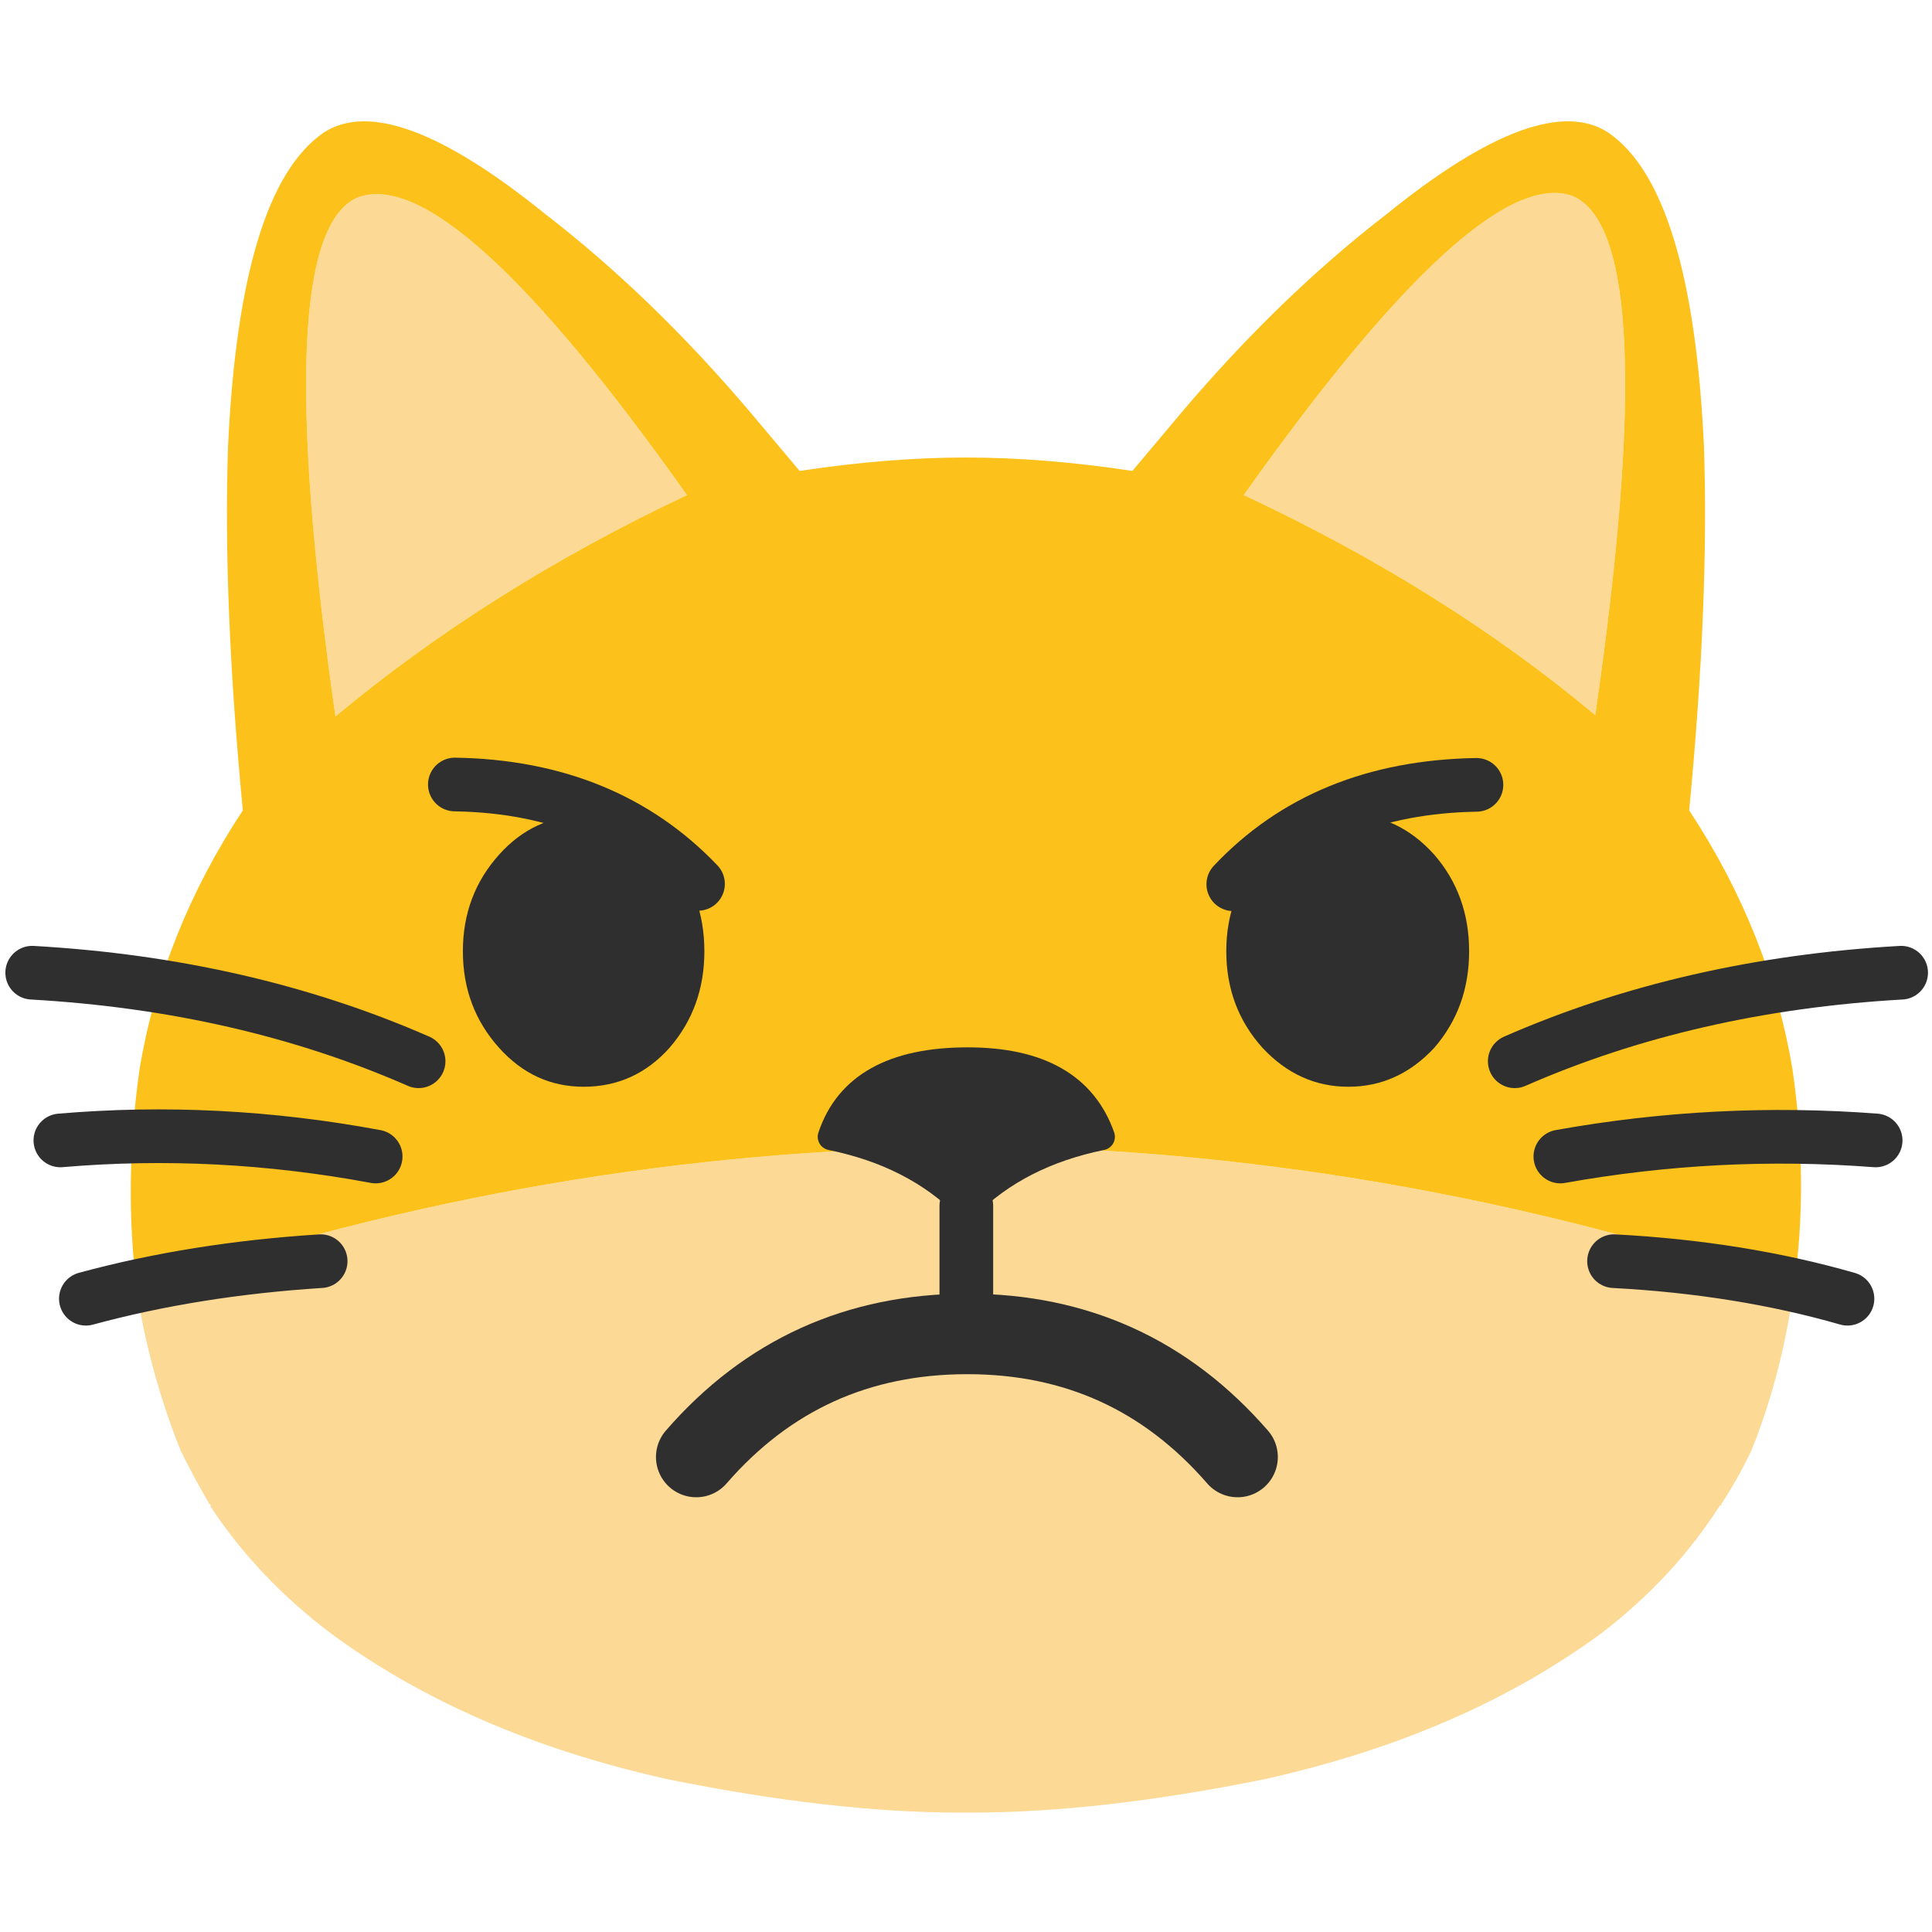
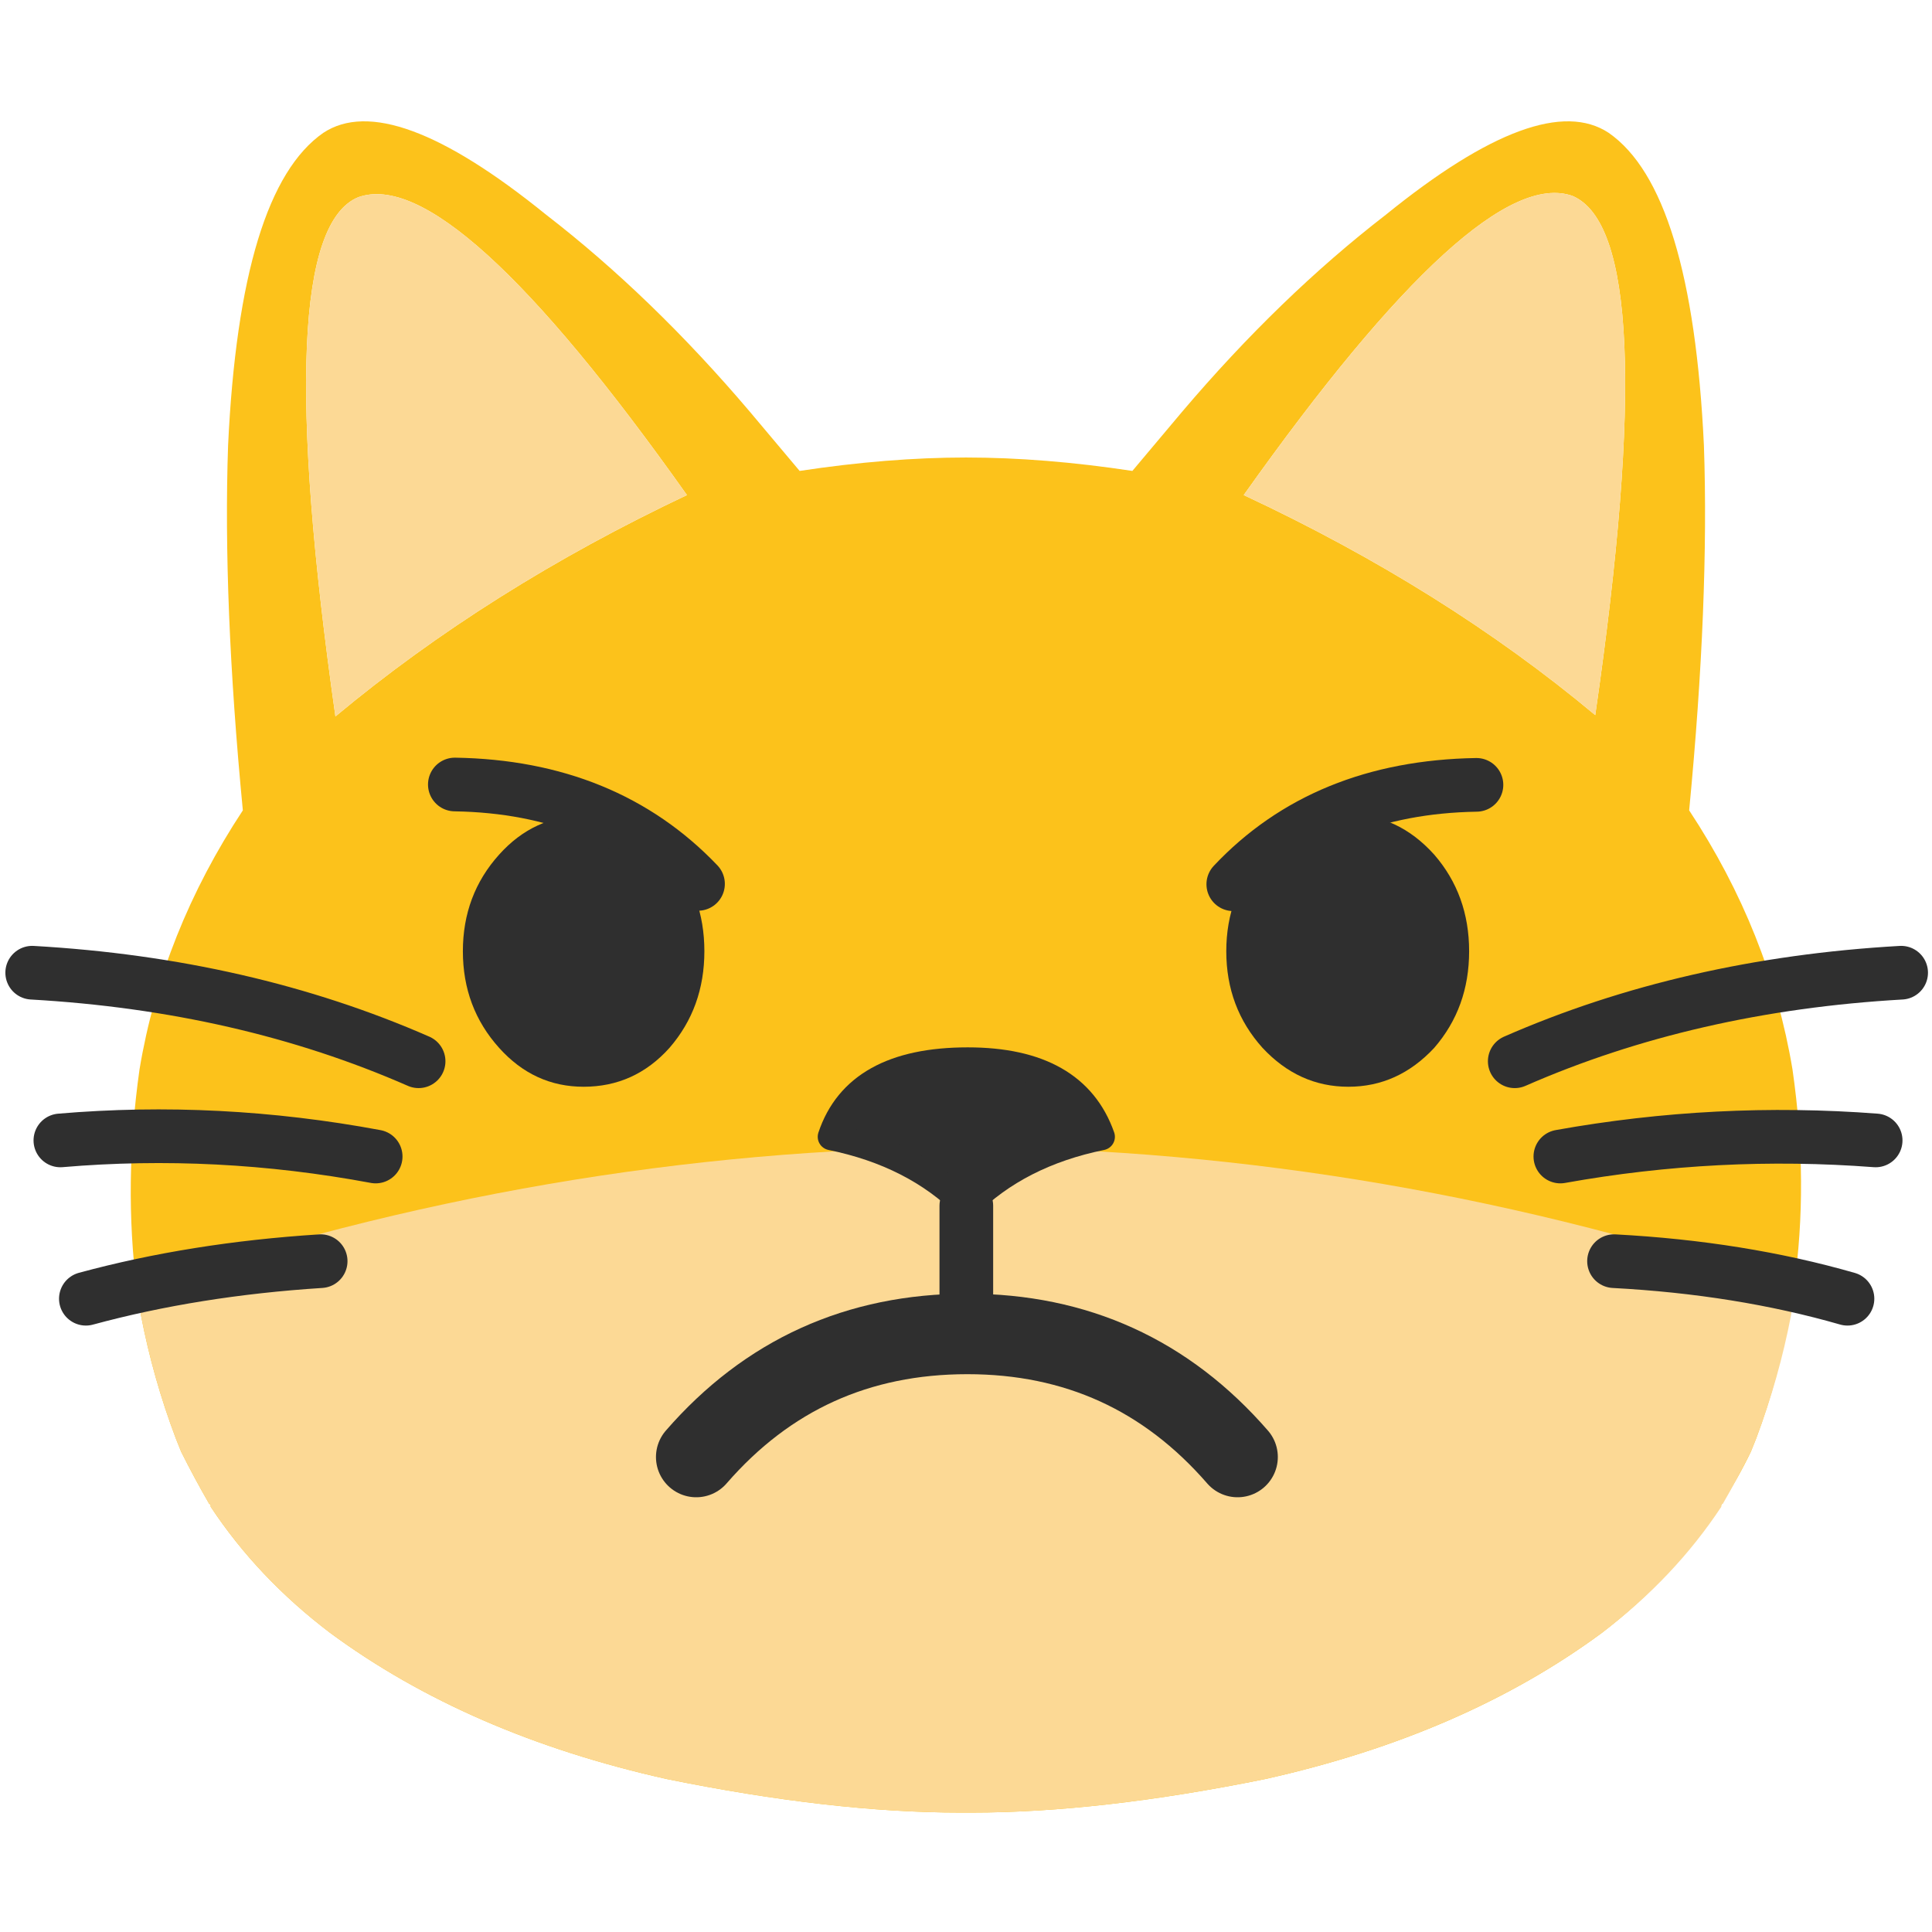
<svg xmlns="http://www.w3.org/2000/svg" xmlns:xlink="http://www.w3.org/1999/xlink" version="1.1" preserveAspectRatio="none" x="0px" y="0px" width="72px" height="72px" viewBox="0 0 72 72">
  <defs>
    <g id="Layer0_0_FILL">
-       <path fill="#FCD995" stroke="none" d=" M 66.7 48.95 Q 66.808 48.498 66.85 48 51.659 42.829 36 42.7 L 36 42.75 Q 20.35 42.85 5.1 48.05 5.2 48.5 5.25 49 5.7 51.35 6.55 53.6 6.65 53.85 6.75 54.1 7.25 55.1 7.8 56.05 7.85 56.05 7.85 56.1 L 7.85 56.15 Q 9.6 58.8 12.3 60.85 17.45 64.65 24.85 66.3 31 67.55 35.8 67.55 35.9 67.55 36 67.55 36.1 67.55 36.2 67.55 41 67.55 47.15 66.3 54.55 64.65 59.7 60.85 62.376 58.797 64.1 56.1 L 64.15 56.1 Q 64.159 56.074 64.15 56.05 64.764 55.111 65.25 54.1 65.349 53.851 65.45 53.6 66.295 51.344 66.7 48.95 M 25.6 18.45 Q 16.85 6.1 13.35 7.35 9.95 8.75 12.5 26.7 18.2 21.95 25.6 18.45 M 58.6 7.3 Q 55.131 6.079 46.35 18.45 53.811 21.938 59.45 26.65 62.045 8.757 58.6 7.3 Z" />
-       <path fill="#FCC21B" stroke="none" d=" M 44.05 15.35 L 42.2 17.55 Q 38.9 17.05 36 17.05 33.1 17.05 29.8 17.55 L 27.95 15.35 Q 24.3 11.05 20.35 8 14.55 3.3 12.05 4.95 8.95 7.1 8.5 16.6 8.3 22.4 9.05 30.2 6.05 34.75 5.2 39.85 4.6 44.1 5.1 48.05 20.35 42.85 36 42.75 L 36 42.7 Q 51.659 42.829 66.85 48 67.413 44.083 66.8 39.85 65.95 34.75 62.95 30.2 63.7 22.4 63.5 16.6 63.05 7.1 59.95 4.95 57.45 3.3 51.65 8 47.7 11.05 44.05 15.35 M 46.35 18.45 Q 55.131 6.079 58.6 7.3 62.045 8.757 59.45 26.65 53.811 21.938 46.35 18.45 M 13.35 7.35 Q 16.85 6.1 25.6 18.45 18.2 21.95 12.5 26.7 9.95 8.75 13.35 7.35 Z" />
+       <path fill="#FCC21B" stroke="none" d=" M 59.95 4.95 Q 57.45 3.3 51.65 8 47.7 11.05 44.05 15.35 L 42.2 17.55 Q 38.9 17.05 36 17.05 33.1 17.05 29.8 17.55 L 27.95 15.35 Q 24.3 11.05 20.35 8 14.55 3.3 12.05 4.95 8.95 7.1 8.5 16.6 8.3 22.4 9.05 30.2 6.05 34.75 5.2 39.85 4.6 44.1 5.1 48.05 5.2 48.5 5.25 49 5.7 51.35 6.55 53.6 6.65 53.85 6.75 54.1 7.25 55.1 7.8 56.05 7.85 56.05 7.85 56.1 L 7.85 56.15 Q 9.6 58.8 12.3 60.85 17.45 64.65 24.85 66.3 31 67.55 35.8 67.55 35.9 67.55 36 67.55 36.1 67.55 36.2 67.55 41 67.55 47.15 66.3 54.55 64.65 59.7 60.85 62.376 58.797 64.1 56.1 L 64.15 56.1 Q 64.159 56.074 64.15 56.05 64.764 55.111 65.25 54.1 65.349 53.851 65.45 53.6 66.295 51.344 66.7 48.95 66.808 48.498 66.85 48 67.413 44.083 66.8 39.85 65.95 34.75 62.95 30.2 63.7 22.4 63.5 16.6 63.05 7.1 59.95 4.95 M 46.35 18.45 Q 55.131 6.079 58.6 7.3 62.045 8.757 59.45 26.65 53.811 21.938 46.35 18.45 M 13.35 7.35 Q 16.85 6.1 25.6 18.45 18.2 21.95 12.5 26.7 9.95 8.75 13.35 7.35 Z" />
+       <path fill="#FCD995" stroke="none" d=" M 25.6 18.45 Q 16.85 6.1 13.35 7.35 9.95 8.75 12.5 26.7 18.2 21.95 25.6 18.45 M 58.6 7.3 Q 55.131 6.079 46.35 18.45 53.811 21.938 59.45 26.65 62.045 8.757 58.6 7.3 Z" />
+     </g>
+     <g id="Layer0_0_MEMBER_0_FILL">
+       <path fill="#FCD995" stroke="none" d=" M -19.2 39.3 Q -18.35 37.05 -17.9 34.7 -17.85 34.2 -17.75 33.75 -33 28.55 -48.65 28.45 -64.3 28.55 -79.55 33.75 -79.45 34.2 -79.4 34.7 -78.95 37.05 -78.1 39.3 -78 39.55 -77.9 39.8 -77.4 40.8 -76.85 41.75 -76.8 41.75 -76.8 41.8 L -76.8 41.85 Q -75.05 44.5 -72.35 46.55 -67.2 50.35 -59.8 52 -53.65 53.25 -48.85 53.25 -48.75 53.25 -48.65 53.25 -48.55 53.25 -48.45 53.25 -43.65 53.25 -37.5 52 -30.1 50.35 -24.95 46.55 -22.25 44.5 -20.5 41.85 L -20.5 41.8 Q -20.5 41.75 -20.45 41.75 -19.9 40.8 -19.4 39.8 -19.3 39.55 -19.2 39.3 Z" />
    </g>
    <g id="Layer0_2_FILL">
      <path fill="#2F2F2F" stroke="none" d=" M 31.2 43.1 Q 34.15 43.7 36 45.55 37.85 43.7 40.8 43.1 39.85 40.4 36.05 40.4 32.1 40.4 31.2 43.1 Z" />
    </g>
    <g id="Layer0_3_FILL">
      <path fill="#2F2F2F" stroke="none" d=" M 18.6 31.85 Q 17.25 33.35 17.25 35.45 17.25 37.55 18.6 39.05 19.9 40.5 21.75 40.5 23.65 40.5 24.95 39.05 26.25 37.55 26.25 35.45 26.25 33.35 24.95 31.85 23.65 30.4 21.75 30.4 19.9 30.4 18.6 31.85 M 47.05 39.05 Q 48.4 40.5 50.25 40.5 52.1 40.5 53.45 39.05 54.75 37.55 54.75 35.45 54.75 33.35 53.45 31.85 52.1 30.35 50.25 30.35 48.4 30.35 47.05 31.85 45.7 33.35 45.7 35.45 45.7 37.55 47.05 39.05 Z" />
    </g>
-     <path id="Layer0_0_1_STROKES" stroke="#2F2F2F" stroke-width="1" stroke-linejoin="round" stroke-linecap="round" fill="none" d=" M 36 42.725 L 36 42.75" />
    <path id="Layer0_1_1_STROKES" stroke="#2F2F2F" stroke-width="2" stroke-linejoin="round" stroke-linecap="round" fill="none" d=" M 58.15 43.1 Q 64 42.05 69.9 42.5 M 60.15 47 Q 64.85 47.25 68.85 48.4 M 56.45 39.55 Q 62.95 36.7 70.85 36.25 M 14 43.1 Q 8.1 42 2.25 42.5 M 11.95 47 Q 7.25 47.3 3.2 48.4 M 15.6 39.55 Q 9.1 36.7 1.2 36.25" />
    <path id="Layer0_2_1_STROKES" stroke="#2F2F2F" stroke-width="1" stroke-linejoin="round" stroke-linecap="round" fill="none" d=" M 30.993 42.382 Q 34.089 43.012 36.031 44.953 37.972 43.012 41.068 42.382 40.071 39.549 36.083 39.549 31.938 39.549 30.993 42.382 Z" />
    <path id="Layer0_2_2_STROKES" stroke="#2F2F2F" stroke-width="2" stroke-linejoin="round" stroke-linecap="round" fill="none" d=" M 36.031 44.953 L 36.031 48.417" />
    <path id="Layer0_4_1_STROKES" stroke="#2F2F2F" stroke-width="3" stroke-linejoin="miter" stroke-linecap="round" stroke-miterlimit="10" fill="none" d=" M 25.943 54.279 Q 29.928 49.692 36.048 49.692 42.133 49.692 46.118 54.279" />
    <path id="Layer0_5_MEMBER_0_1_STROKES" stroke="#2F2F2F" stroke-width="2" stroke-linejoin="round" stroke-linecap="round" fill="none" d=" M 45.975 32.91 Q 49.374 29.3 55.037 29.206" />
    <path id="Layer0_5_MEMBER_1_1_STROKES" stroke="#2F2F2F" stroke-width="2" stroke-linejoin="round" stroke-linecap="round" fill="none" d=" M 26 32.89 Q 22.552 29.276 16.938 29.186" />
  </defs>
  <g id="Layer_1">
    <g transform="matrix( 1, 0, 0, 1, 0,0) ">
      <use xlink:href="#Layer0_0_FILL" />
-       <use xlink:href="#Layer0_0_1_STROKES" />
+     </g>
+     <g transform="matrix( 1, 0, 0, 1, 84.65,14.3) ">
+       <use xlink:href="#Layer0_0_MEMBER_0_FILL" />
    </g>
    <g transform="matrix( 1, 0, 0, 1, 0,0) ">
      <use xlink:href="#Layer0_1_1_STROKES" />
    </g>
    <g transform="matrix( 1.049469, 0, 0, 1.049469, -1.75,-2.85) ">
      <use xlink:href="#Layer0_2_FILL" />
      <use xlink:href="#Layer0_2_1_STROKES" transform="matrix( 0.9528503, 0, 0, 0.9528503, 1.65,2.7) " />
      <use xlink:href="#Layer0_2_2_STROKES" transform="matrix( 0.9528503, 0, 0, 0.9528503, 1.65,2.7) " />
    </g>
    <g transform="matrix( 1, 0, 0, 1, 0,0) ">
      <use xlink:href="#Layer0_3_FILL" />
    </g>
    <g transform="matrix( 0.7116547, 0, 0, 0.7840881, 10.5,14.8) ">
      <use xlink:href="#Layer0_4_1_STROKES" transform="matrix( 1.405167, 0, 0, 1.27536, -14.75,-18.85) " />
    </g>
    <g transform="matrix( 0.9961853, -0.0871582, 0.0871582, 0.9961853, -1.5,7.15) ">
      <use xlink:href="#Layer0_5_MEMBER_0_1_STROKES" transform="matrix( 0.9962006, 0.0871582, -0.0871582, 0.9962006, 2.1,-6.95) " />
    </g>
    <g transform="matrix( 0.9962006, 0.0871582, -0.0871582, 0.9962006, 1.7,0.85) ">
      <use xlink:href="#Layer0_5_MEMBER_1_1_STROKES" transform="matrix( 0.9961853, -0.08714294, 0.08714294, 0.9961853, -1.75,-0.65) " />
    </g>
  </g>
</svg>
